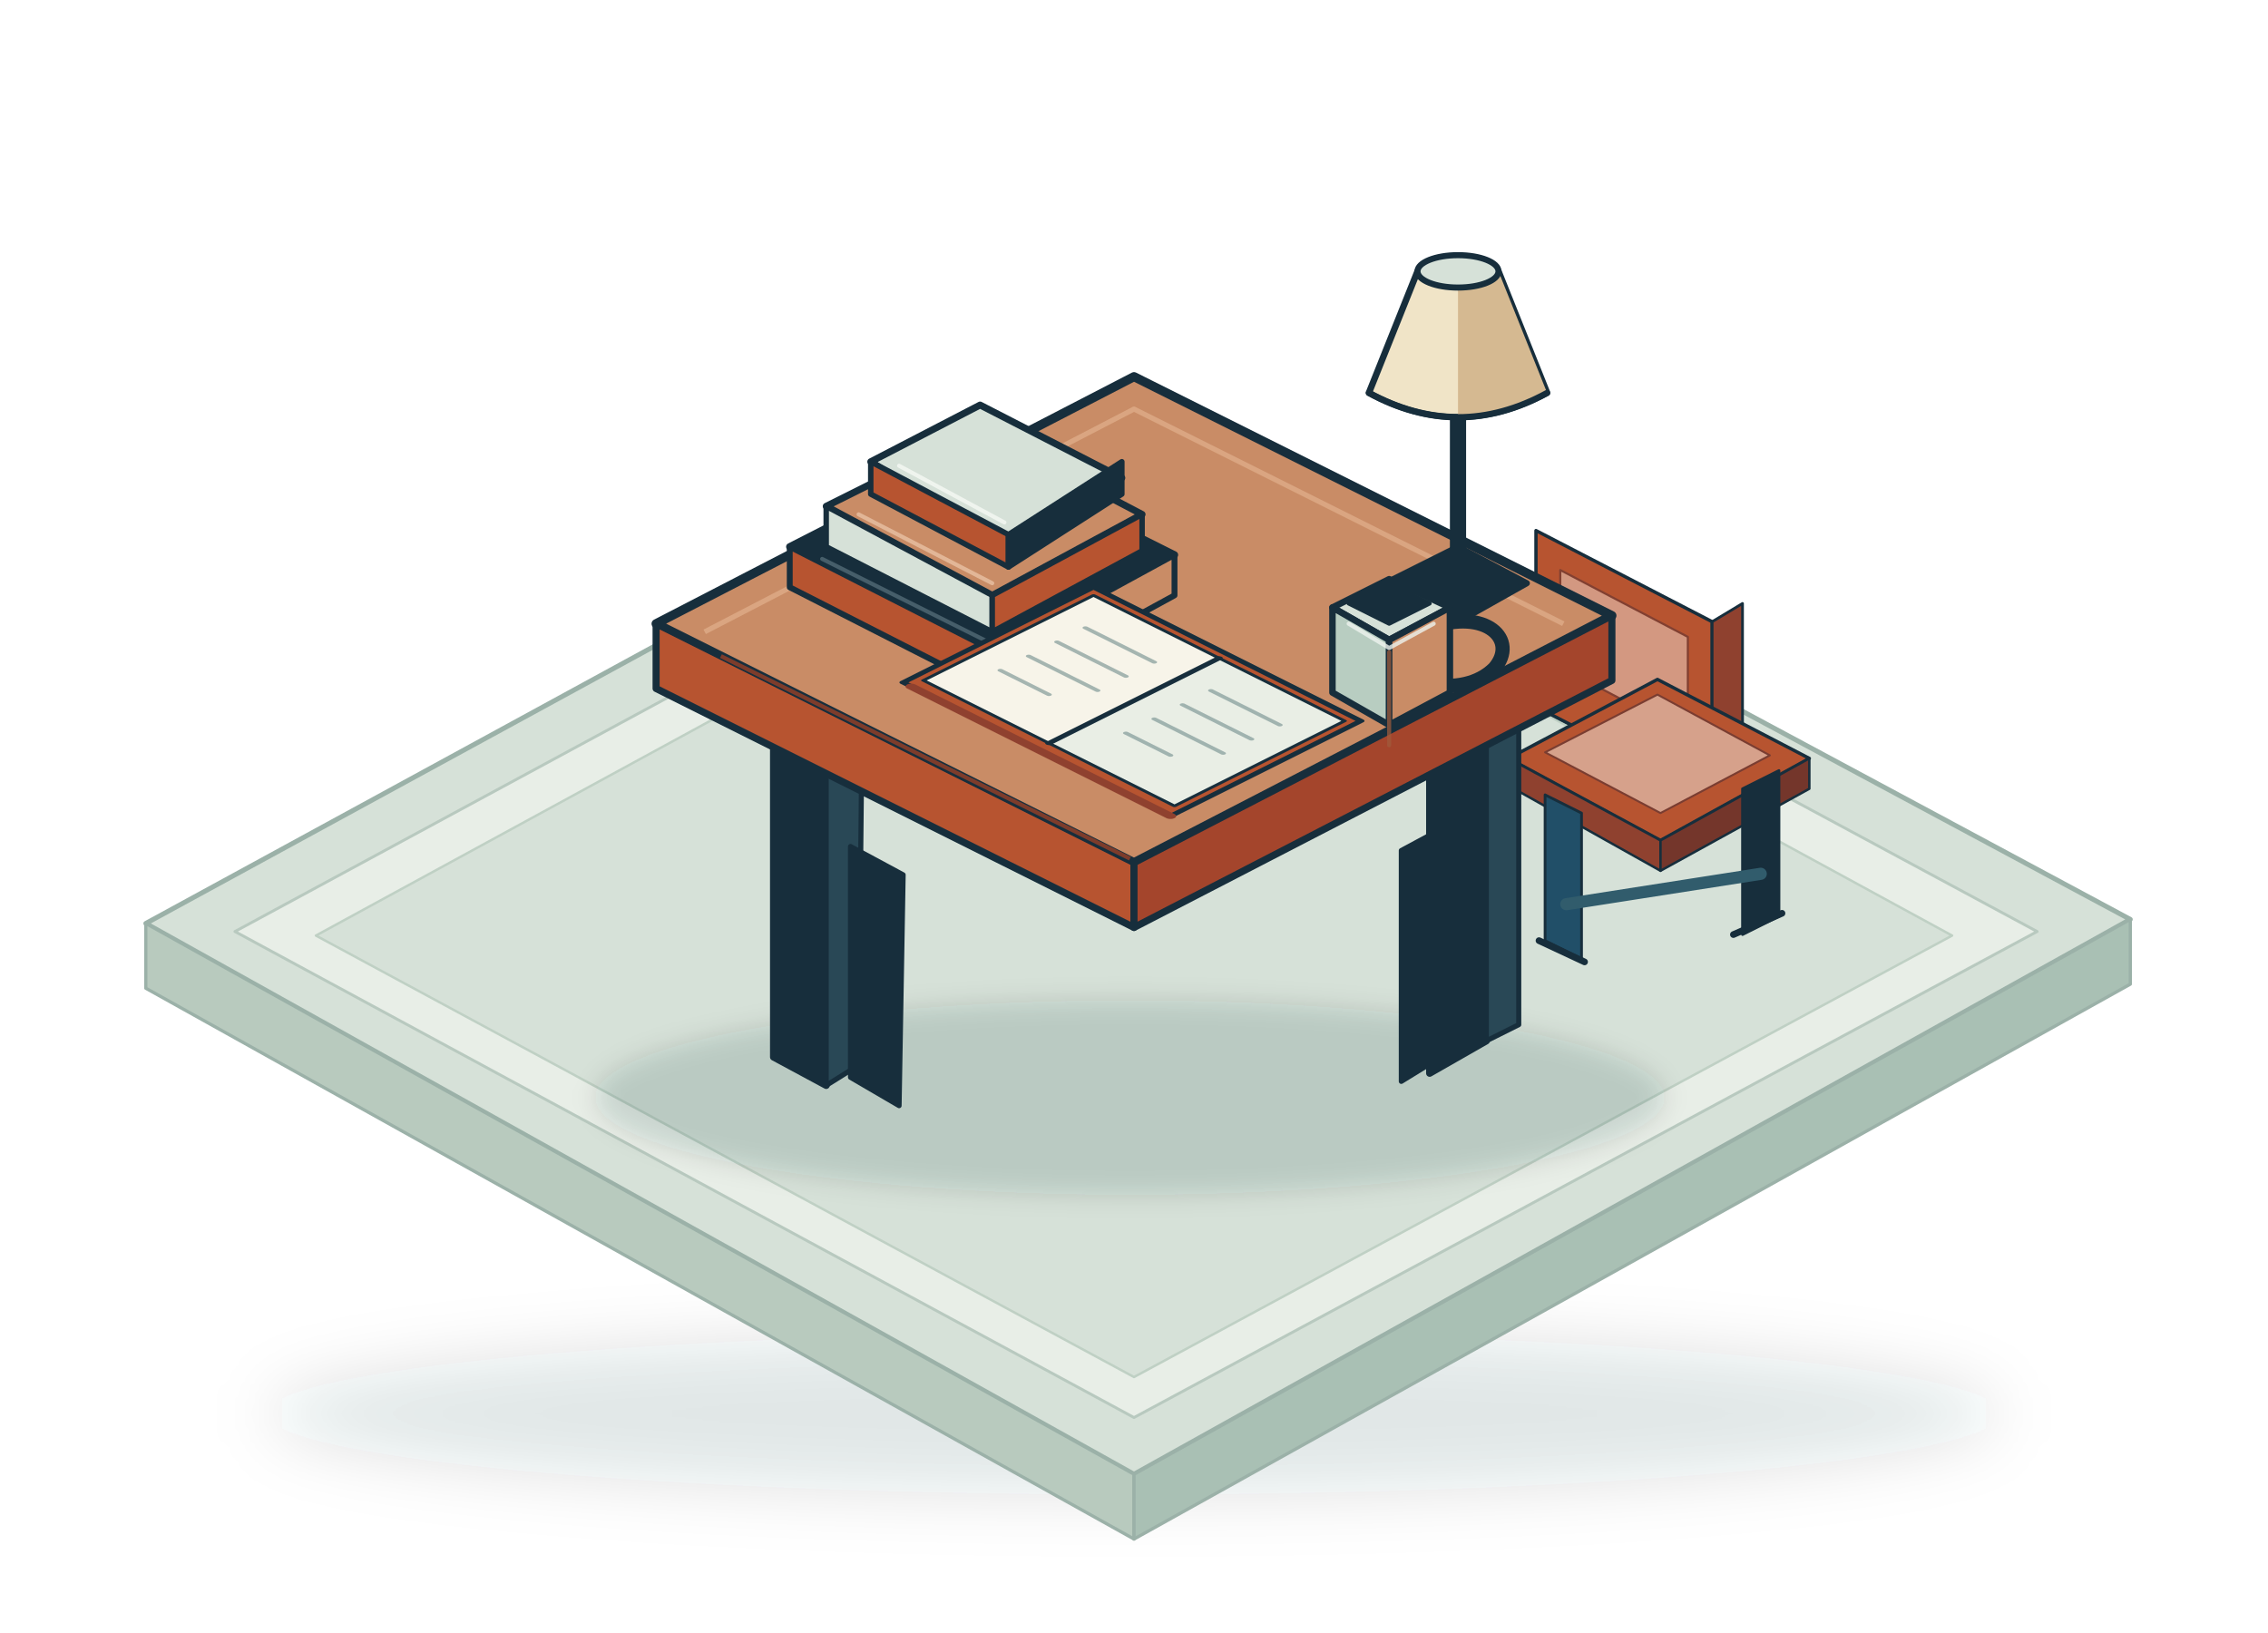
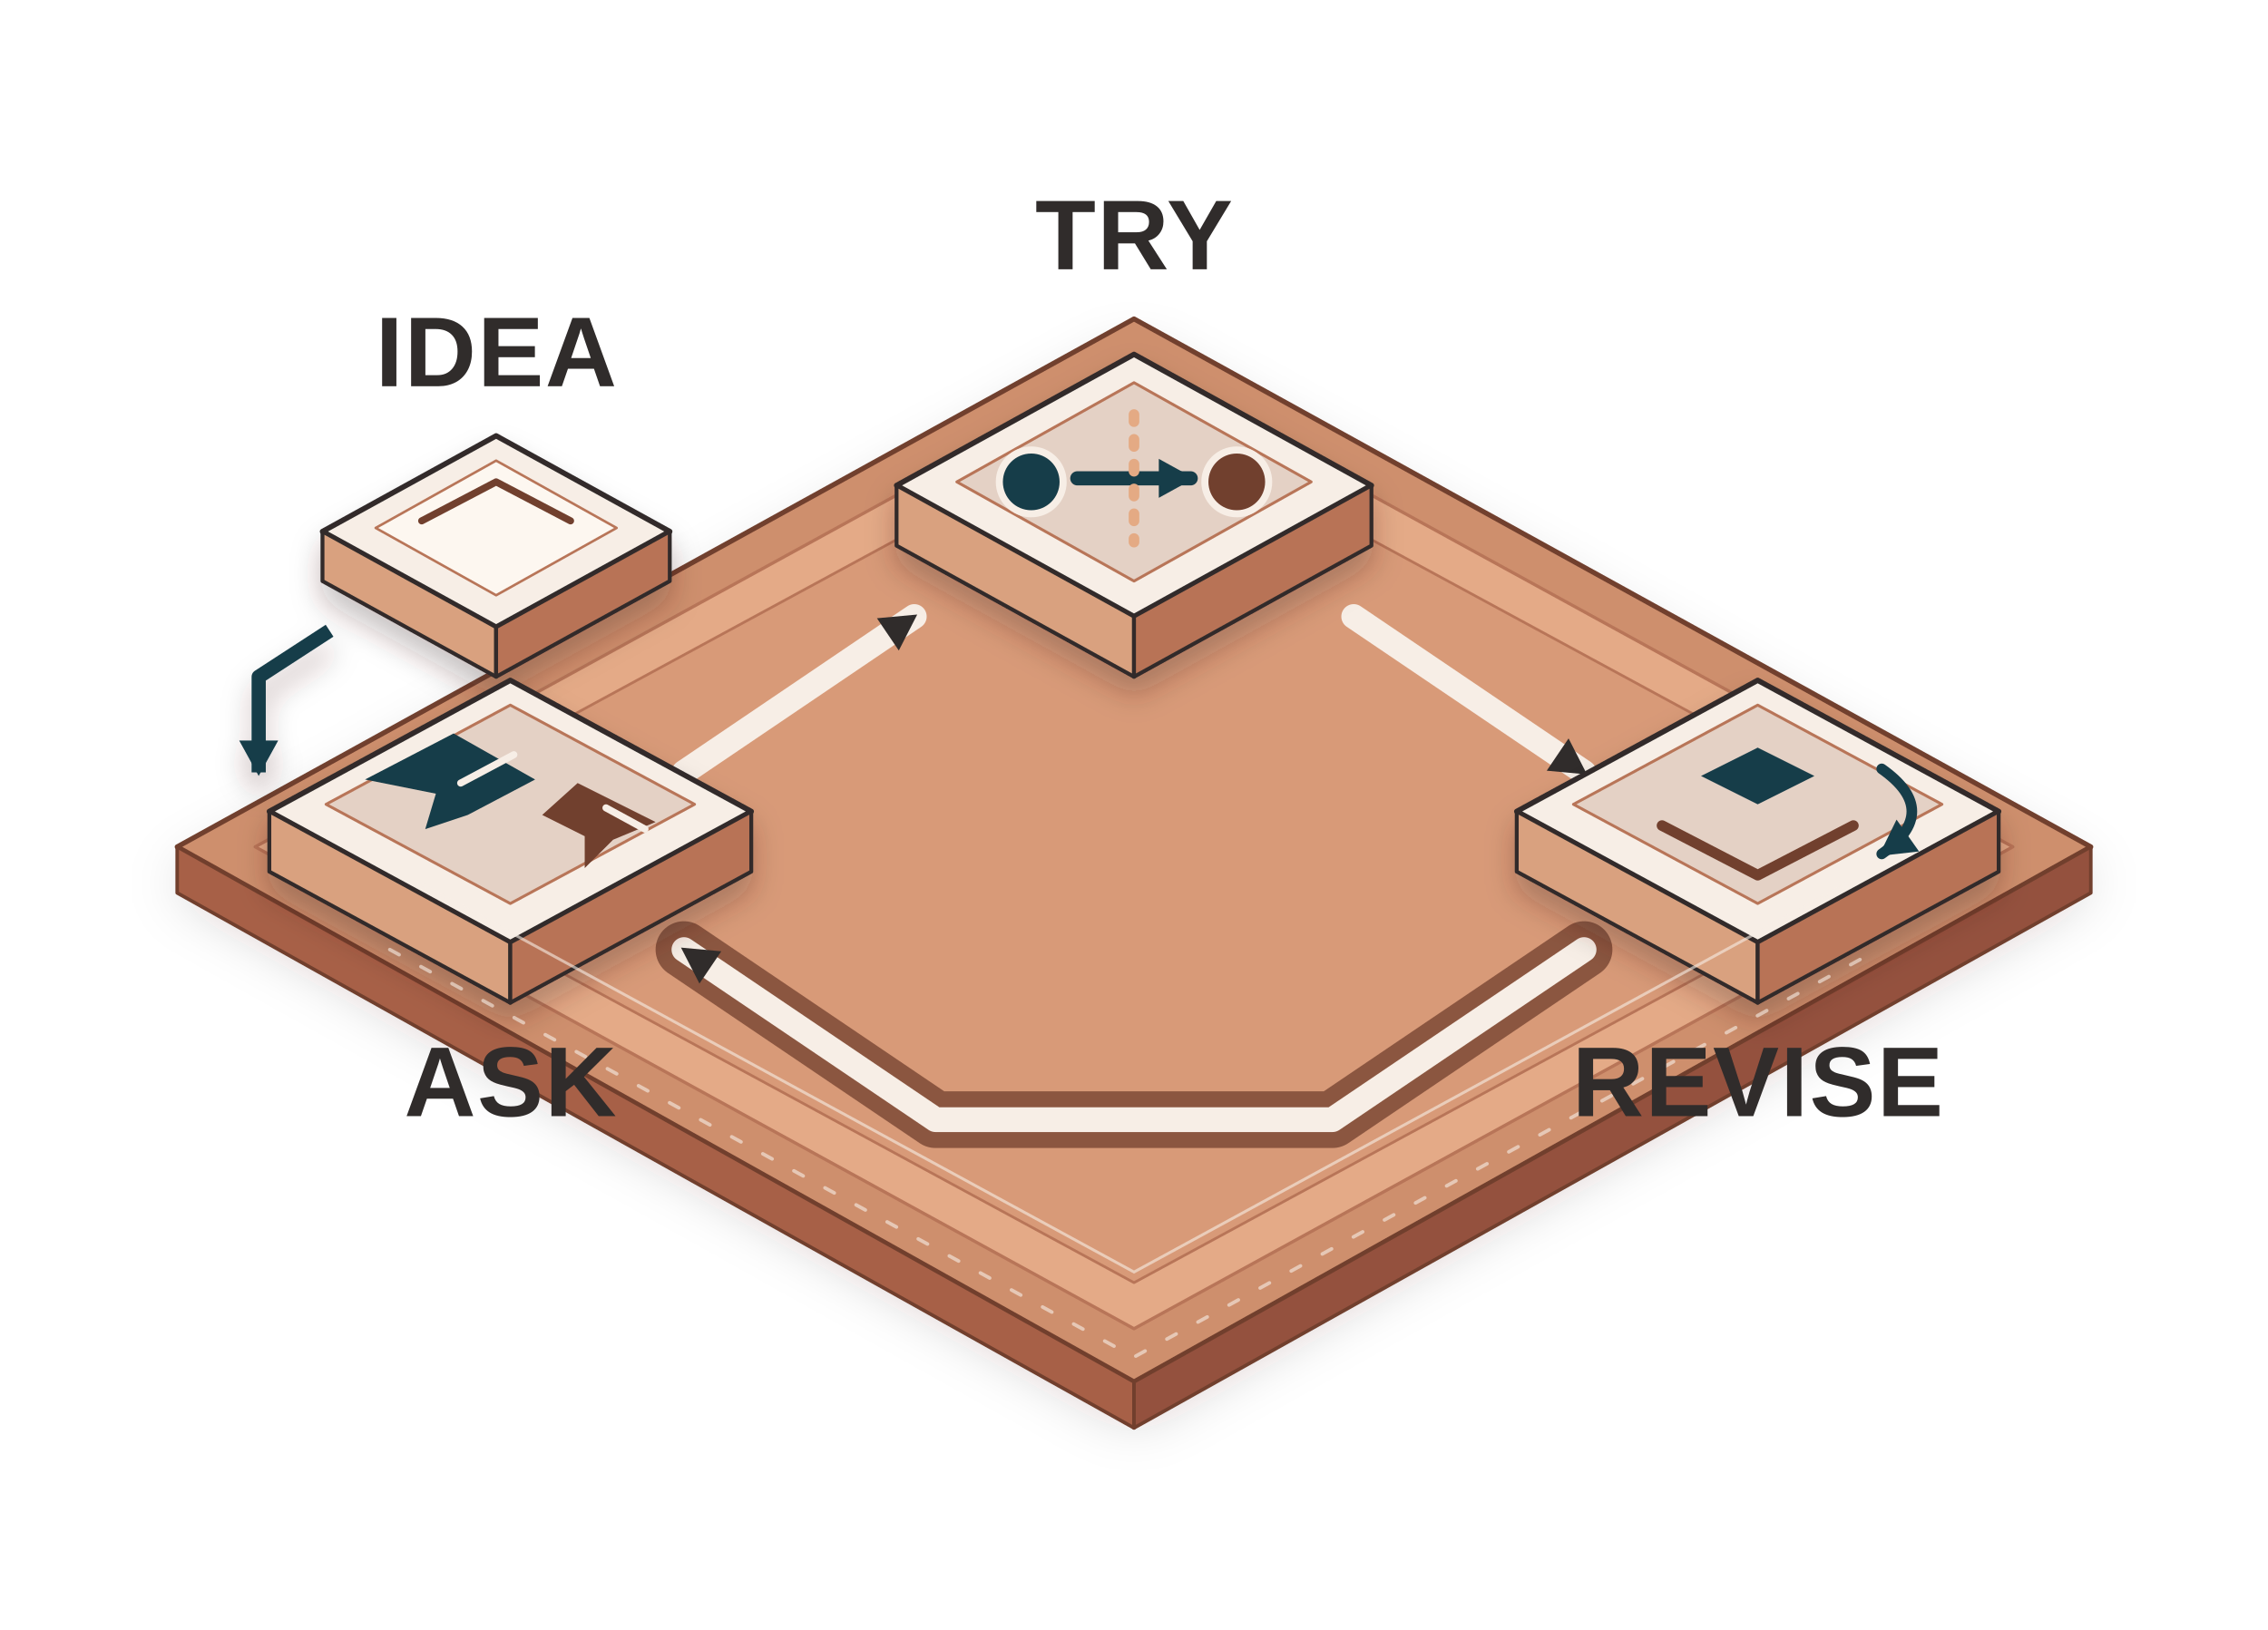
- <svg xmlns="http://www.w3.org/2000/svg" viewBox="40 76 560 403" role="img" aria-labelledby="reading-table-title reading-table-desc" shape-rendering="geometricPrecision">
+ <svg xmlns="http://www.w3.org/2000/svg" viewBox="0 0 640 460" role="img" aria-labelledby="reading-title reading-desc" shape-rendering="geometricPrecision">
  <defs>
-     <filter id="soft-shadow" x="-25%" y="-80%" width="150%" height="260%">
-       <feGaussianBlur stdDeviation="8" />
+     <filter id="reading-shadow" x="-25%" y="-40%" width="150%" height="190%">
+       <feDropShadow dx="0" dy="10" stdDeviation="8" flood-color="#3b241c" flood-opacity=".22" />
    </filter>
-     <filter id="small-shadow" x="-35%" y="-80%" width="170%" height="260%">
-       <feGaussianBlur stdDeviation="3" />
+     <filter id="tile-shadow" x="-30%" y="-35%" width="160%" height="190%">
+       <feDropShadow dx="0" dy="5" stdDeviation="4" flood-color="#3b241c" flood-opacity=".27" />
    </filter>
+     <marker id="feedback-arrow" markerWidth="13" markerHeight="13" refX="10" refY="6.5" orient="auto" markerUnits="userSpaceOnUse">
+       <path d="M1 1 11 6.5 1 12Z" fill="#302c2b" />
+     </marker>
+     <marker id="warm-arrow" markerWidth="13" markerHeight="13" refX="10" refY="6.5" orient="auto" markerUnits="userSpaceOnUse">
+       <path d="M1 1 11 6.5 1 12Z" fill="#183c48" />
+     </marker>
  </defs>
-   <g id="plinth" stroke-linejoin="round">
-     <ellipse cx="320" cy="425" rx="214" ry="20" fill="#172e3c" fill-opacity=".12" filter="url(#soft-shadow)" />
-     <path d="M76 304 320 171 566 303 320 440Z" fill="#d6e1d8" stroke="#9bb1a8" stroke-width="1.2" />
-     <path d="M76 304 320 440V456L76 320Z" fill="#b8cabe" stroke="#9bb1a8" stroke-width=".8" />
-     <path d="M320 440 566 303V319L320 456Z" fill="#a9c0b4" stroke="#9bb1a8" stroke-width=".8" />
-     <path d="M98 306 320 186 543 306 320 426Z" fill="#e8eee7" stroke="#b8c9bf" stroke-width=".7" />
-     <path d="M118 307 320 197 522 307 320 416Z" fill="#d6e1d8" stroke="#bfd0c4" stroke-width=".6" />
-   </g>
-   <g id="chair" transform="translate(210 0) scale(.75)" stroke="#172e3c" stroke-linejoin="round">
-     <path d="M279 334 337 364 347 358 289 328Z" fill="#172e3c" stroke-width=".8" />
-     <path d="M279 334V276L337 306V364Z" fill="#b75430" stroke-width="1.1" />
-     <path d="M337 306 347 300V358L337 364Z" fill="#8f412f" stroke-width=".9" />
-     <path d="M287 321V289L329 311V343Z" fill="#d6a18b" stroke="#7a3d31" stroke-width=".7" opacity=".88" />
-     <path d="M270 351 319 325 369 351 320 378Z" fill="#b75430" stroke-width="1.1" />
-     <path d="M270 351 320 378V388L270 360Z" fill="#8f412f" stroke-width=".8" />
-     <path d="M320 378 369 351V361L320 388Z" fill="#74362b" stroke-width=".8" />
-     <path d="M282 349 319 330 356 350 320 369Z" fill="#d6a18b" stroke="#7a3d31" stroke-width=".65" />
-     <path d="M282 363 294 369V417L282 411Z" fill="#214f68" stroke-width=".9" />
-     <path d="M347 361 359 355V403L347 409Z" fill="#172e3c" stroke-width=".9" />
-     <path d="M289 399 353 389" fill="none" stroke="#315c6c" stroke-width="4" stroke-linecap="round" />
-     <path d="M280 411 295 418M344 409 360 402" fill="none" stroke="#172e3c" stroke-width="2.2" stroke-linecap="round" />
-   </g>
-   <g id="table-base" stroke="#172e3c" stroke-linejoin="round" stroke-linecap="round">
-     <ellipse cx="319" cy="347" rx="132" ry="24" fill="#172e3c" fill-opacity=".13" stroke="none" filter="url(#small-shadow)" />
-     <path d="m231 238 14 7-1 99-13-7Z" fill="#172e3c" stroke-width="1.75" />
-     <path d="m244 245 9-5-1 99-8 5Z" fill="#294856" stroke-width="1.25" />
-     <path d="m393 242 14-7v98l-14 8Z" fill="#172e3c" stroke-width="1.75" />
-     <path d="m407 235 8-4v98l-8 4Z" fill="#294856" stroke-width="1.25" />
-     <path d="m250 285 13 7-1 57-12-7Z" fill="#172e3c" stroke-width="1.25" />
-     <path d="m386 286 13-7v56l-13 8Z" fill="#172e3c" stroke-width="1.25" />
-   </g>
-   <g id="table-top" stroke="#172e3c" stroke-linejoin="round">
-     <path d="m202 230 118-61 118 59-118 61Z" fill="#c98c66" stroke-width="2.25" />
-     <path d="m202 230 118 59v16l-118-59Z" fill="#b75430" stroke-width="1.75" />
-     <path d="m320 289 118-61v16l-118 61Z" fill="#a4452c" stroke-width="1.75" />
-     <path d="m214 232 106-55 106 53" fill="none" stroke="#e0ae8a" stroke-width="1.25" opacity=".75" />
-     <path d="m218 238 101 50" fill="none" stroke="#8f3e28" stroke-width="1" opacity=".85" />
-   </g>
-   <g id="lamp" stroke="#172e3c" stroke-linejoin="round" stroke-linecap="round">
-     <path d="M400 172V217" fill="none" stroke-width="4" />
-     <path d="M384 219 400 211 417 220 401 229Z" fill="#172e3c" stroke-width="1.5" />
-     <path d="M390 143 378 173Q400 185 422 173L410 143Z" fill="#f0e4c7" stroke-width="1.6" />
-     <path d="M400 147 400 179Q413 179 422 173L410 143Z" fill="#d5b991" stroke="none" />
-     <ellipse cx="400" cy="143" rx="10" ry="4" fill="#d6e1d8" stroke-width="1.5" />
-     <path d="M378 173Q400 185 422 173" fill="none" stroke-width="1.5" />
-   </g>
-   <g id="book-stack" stroke="#172e3c" stroke-linejoin="round" stroke-linecap="round">
-     <path d="m235 211 45-23 50 25-44 24Z" fill="#172e3c" stroke-width="1.8" />
-     <path d="m235 211 51 26v10l-51-26Z" fill="#b75430" stroke-width="1.45" />
-     <path d="m286 237 44-24v10l-44 24Z" fill="#c98c66" stroke-width="1.45" />
-     <path d="m243 214 42 21" fill="none" stroke="#516a75" stroke-width="1" opacity=".8" />
-     <path d="m244 201 38-19 40 21-37 20Z" fill="#c98c66" stroke-width="1.7" />
-     <path d="m244 201 41 22v9l-41-21Z" fill="#d6e1d8" stroke-width="1.35" />
-     <path d="m285 223 37-20v9l-37 20Z" fill="#b75430" stroke-width="1.35" />
-     <path d="m252 203 33 17" fill="none" stroke="#e8c1a4" stroke-width="1" opacity=".8" />
-     <path d="m255 190 27-14 35 18-28 18Z" fill="#d6e1d8" stroke-width="1.7" />
-     <path d="m255 190 34 18v8l-34-18Z" fill="#b75430" stroke-width="1.35" />
-     <path d="m289 208 28-18v8l-28 18Z" fill="#172e3c" stroke-width="1.35" />
-     <path d="m262 191 26 14" fill="none" stroke="#f2f6f1" stroke-width="1" opacity=".9" />
-   </g>
-   <g id="open-book" transform="matrix(1 .5 -1 .5 320 249)" stroke="#172e3c" stroke-linejoin="round" stroke-linecap="round">
-     <path d="M-33-23H33V24H-33Z" fill="#b75430" stroke-width="1.3" />
-     <path d="M-31-21H0V21H-31Z" fill="#f7f4e9" stroke-width=".8" />
-     <path d="M0-21H31V21H0Z" fill="#e9eee5" stroke-width=".8" />
-     <path d="M0-21V21" fill="none" stroke-width="1.3" />
-     <path d="M-24-12H-7M-24-5H-7M-24 2H-7M-24 9H-12M7-12H24M7-5H24M7 2H24M7 9H18" fill="none" stroke="#829a99" stroke-width="1" opacity=".7" />
-     <path d="M-31 24H33" fill="none" stroke="#8f412f" stroke-width="2" />
-   </g>
-   <g id="mug" transform="translate(-24 -12)" stroke="#172e3c" stroke-linejoin="round" stroke-linecap="round">
-     <path d="m417 243c14-5 22 3 16 10-4 4-10 5-16 4" fill="none" stroke-width="3.5" />
-     <path d="m393 238 14-7 15 7-15 8Z" fill="#d6e1d8" stroke-width="1.6" />
-     <path d="m397 237 10-5 10 5-10 5Z" fill="#172e3c" stroke-width="1" />
-     <path d="m393 238 14 8v21l-14-8Z" fill="#b8cdc1" stroke-width="1.6" />
-     <path d="m407 246 15-8v21l-15 8Z" fill="#c98c66" stroke-width="1.6" />
-     <path d="m397 242 10 6 11-6" fill="none" stroke="#edf3ee" stroke-width="1" opacity=".8" />
-     <path d="m407 249v23" fill="none" stroke="#9f5b3c" stroke-width="1" opacity=".72" />
+   <g transform="translate(0 -55)">
+     <g id="plinth" stroke-linejoin="round">
+       <path d="M50 294 320 145 590 294 320 445Z" fill="#ce8f6d" stroke="#713f2d" stroke-width="1.4" filter="url(#reading-shadow)" />
+       <path d="M50 294 320 445V458L50 307Z" fill="#a76047" stroke="#713f2d" stroke-width="1" />
+       <path d="M320 445 590 294V307L320 458Z" fill="#94513e" stroke="#713f2d" stroke-width="1" />
+       <path d="M72 294 320 158 568 294 320 430Z" fill="#e4aa87" stroke="#b87558" stroke-width=".9" />
+       <path d="M93 294 320 171 547 294 320 417Z" fill="#d89a78" stroke="#b87558" stroke-width=".75" />
+     </g>
+     <g id="feedback-route" fill="none" stroke-linecap="round" stroke-linejoin="round">
+       <path d="M193 273 258 229" stroke="#f7eee6" stroke-width="7" marker-end="url(#feedback-arrow)" />
+       <path d="M382 229 447 273" stroke="#f7eee6" stroke-width="7" marker-end="url(#feedback-arrow)" />
+       <path d="M447 323 376 371 264 371 193 323" stroke="#713f2d" stroke-width="16" opacity=".75" />
+       <path d="M447 323 376 371 264 371 193 323" stroke="#f7eee6" stroke-width="7" marker-end="url(#feedback-arrow)" />
+     </g>
+     <g id="idea-card" filter="url(#tile-shadow)" stroke-linejoin="round">
+       <path d="M91 205 140 178 189 205 140 232Z" fill="#f7eee6" stroke="#302c2b" stroke-width="1.5" />
+       <path d="M91 205 140 232V246L91 219Z" fill="#d9a17f" stroke="#302c2b" stroke-width="1.1" />
+       <path d="M140 232 189 205V219L140 246Z" fill="#b87356" stroke="#302c2b" stroke-width="1.1" />
+       <path d="M106 204 140 185 174 204 140 223Z" fill="#fdf7f0" stroke="#b87558" stroke-width=".7" />
+       <path d="M119 202 140 191 161 202" fill="none" stroke="#713f2d" stroke-width="2" stroke-linecap="round" />
+       <path d="M93 233 73 246V273" fill="none" stroke="#183c48" stroke-width="4" marker-end="url(#warm-arrow)" />
+     </g>
+     <g id="ask" filter="url(#tile-shadow)" stroke-linejoin="round" stroke-linecap="round">
+       <path d="M76 284 144 247 212 284 144 321Z" fill="#f7eee6" stroke="#302c2b" stroke-width="1.5" />
+       <path d="M76 284 144 321V338L76 301Z" fill="#d9a17f" stroke="#302c2b" stroke-width="1.1" />
+       <path d="M144 321 212 284V301L144 338Z" fill="#b87356" stroke="#302c2b" stroke-width="1.1" />
+       <path d="M92 282 144 254 196 282 144 310Z" fill="#e4d1c5" stroke="#b87558" stroke-width=".8" />
+       <path d="M103 275 128 262 151 275 132 285 120 289 123 279Z" fill="#183c48" />
+       <path d="M163 276 185 287 173 292 165 300 165 291 153 285Z" fill="#713f2d" />
+       <path d="M130 276 145 268M171 283 182 289" fill="none" stroke="#f7eee6" stroke-width="2" />
+     </g>
+     <g id="try" filter="url(#tile-shadow)" stroke-linejoin="round" stroke-linecap="round">
+       <path d="M253 192 320 155 387 192 320 229Z" fill="#f7eee6" stroke="#302c2b" stroke-width="1.5" />
+       <path d="M253 192 320 229V246L253 209Z" fill="#d9a17f" stroke="#302c2b" stroke-width="1.1" />
+       <path d="M320 229 387 192V209L320 246Z" fill="#b87356" stroke="#302c2b" stroke-width="1.1" />
+       <path d="M270 191 320 163 370 191 320 219Z" fill="#e4d1c5" stroke="#b87558" stroke-width=".8" />
+       <circle cx="291" cy="191" r="9" fill="#183c48" stroke="#f7eee6" stroke-width="2" />
+       <circle cx="349" cy="191" r="9" fill="#713f2d" stroke="#f7eee6" stroke-width="2" />
+       <path d="M304 190H336" stroke="#183c48" stroke-width="4" marker-end="url(#warm-arrow)" />
+       <path d="M320 172V208" stroke="#e4aa84" stroke-width="3" stroke-dasharray="2 5" />
+     </g>
+     <g id="revise" filter="url(#tile-shadow)" stroke-linejoin="round" stroke-linecap="round">
+       <path d="M428 284 496 247 564 284 496 321Z" fill="#f7eee6" stroke="#302c2b" stroke-width="1.5" />
+       <path d="M428 284 496 321V338L428 301Z" fill="#d9a17f" stroke="#302c2b" stroke-width="1.1" />
+       <path d="M496 321 564 284V301L496 338Z" fill="#b87356" stroke="#302c2b" stroke-width="1.1" />
+       <path d="M444 282 496 254 548 282 496 310Z" fill="#e4d1c5" stroke="#b87558" stroke-width=".8" />
+       <path d="M480 274 496 266 512 274 496 282Z" fill="#183c48" />
+       <path d="M469 288 496 302 523 288" fill="none" stroke="#713f2d" stroke-width="3" />
+       <path d="M531 272Q548 284 531 296" fill="none" stroke="#183c48" stroke-width="3" marker-end="url(#warm-arrow)" />
+     </g>
+     <g aria-hidden="true" fill="none" stroke="#f7eee6" stroke-linecap="round" opacity=".6">
+       <path d="M110 323 320 438 530 323" stroke-width="1" stroke-dasharray="3 7" />
+       <path d="M118 304 320 414 522 304" stroke-width=".8" />
+     </g>
+     <g font-family="Arial, sans-serif" font-size="28" font-weight="700" letter-spacing=".4" text-anchor="middle" fill="#302c2b">
+       <text x="140" y="164">IDEA</text>
+       <text x="144" y="370">ASK</text>
+       <text x="320" y="131">TRY</text>
+       <text x="496" y="370">REVISE</text>
+     </g>
  </g>
</svg>
